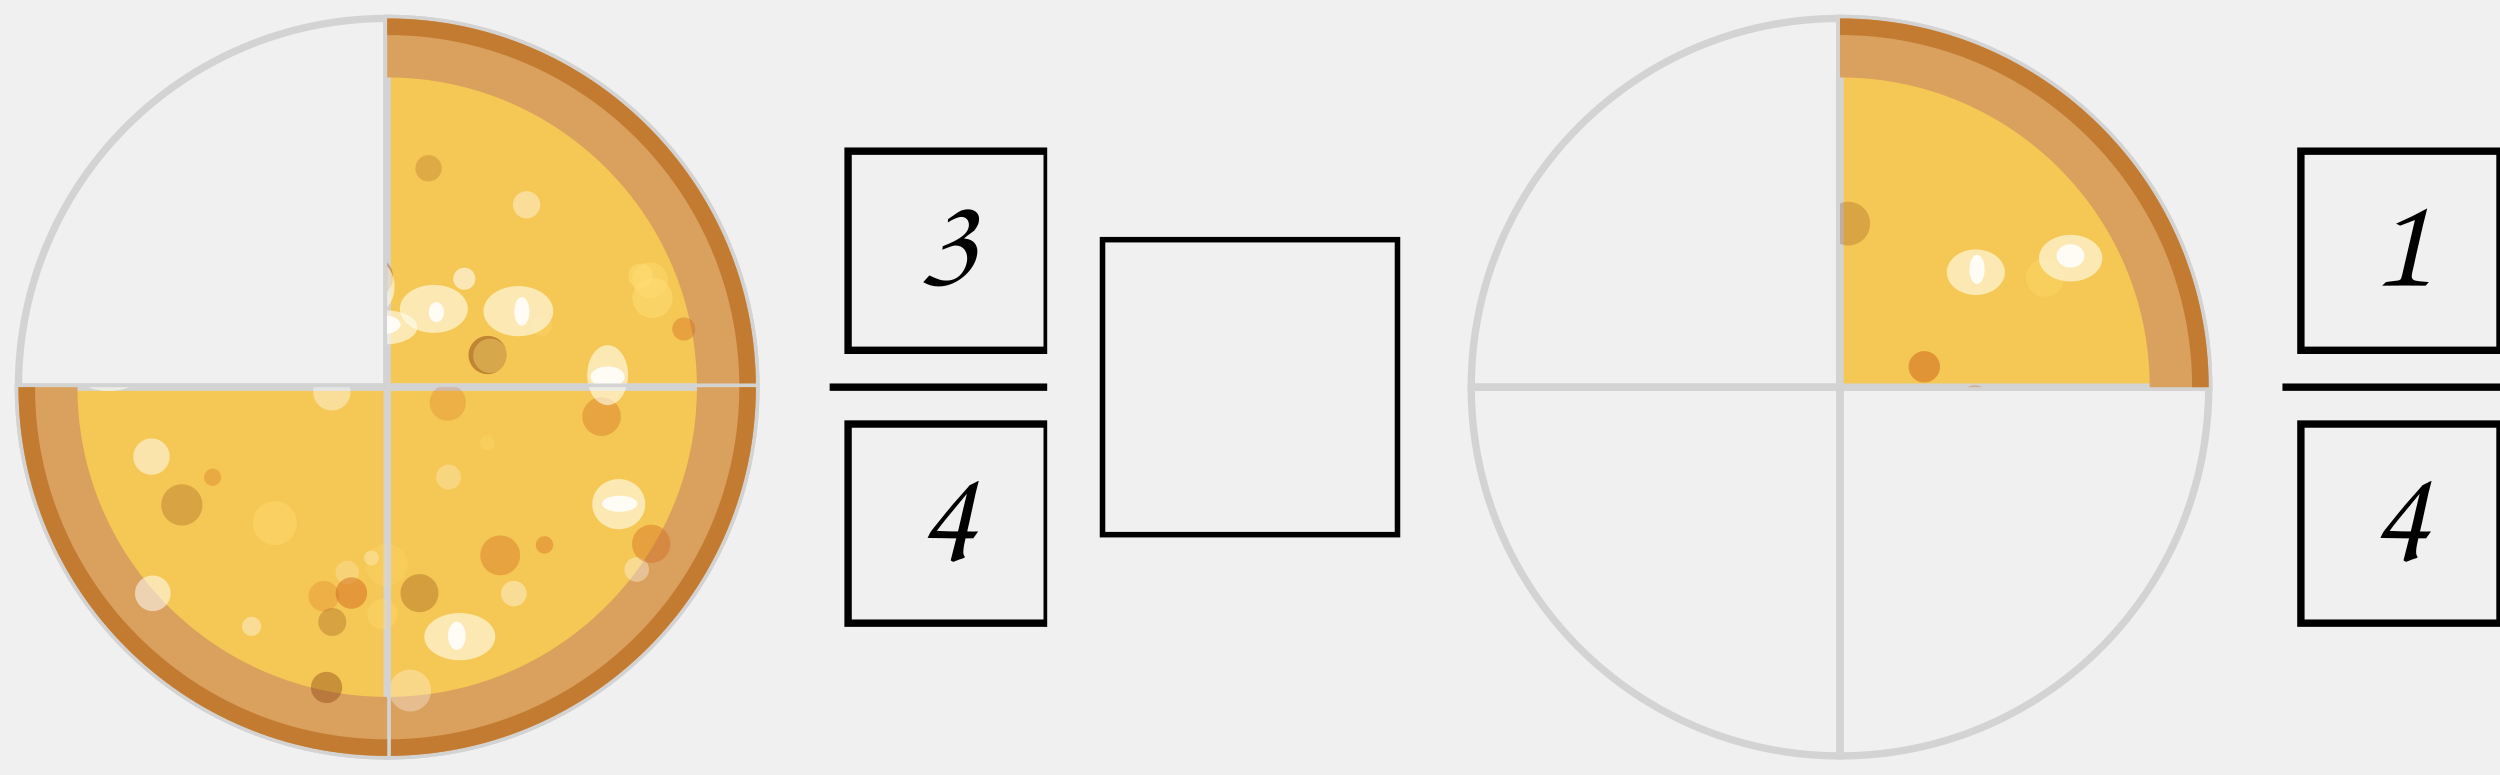
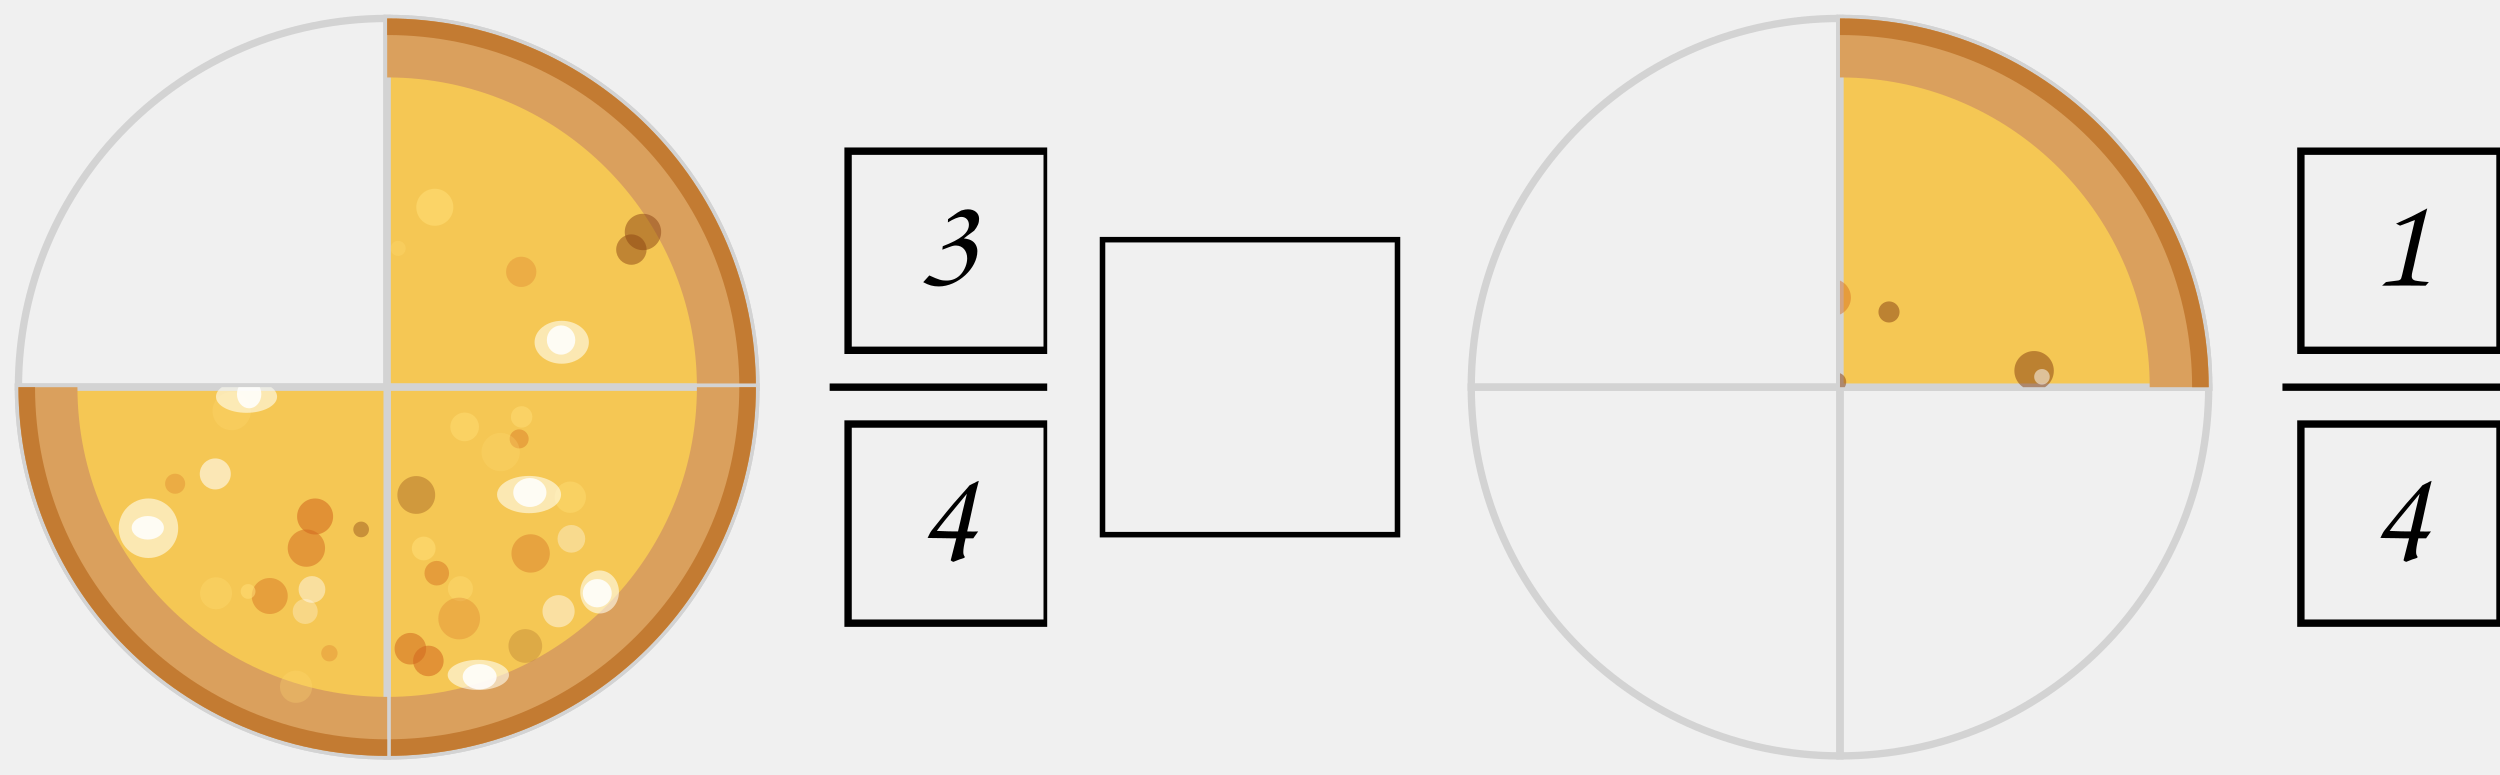
<svg xmlns="http://www.w3.org/2000/svg" xmlns:xlink="http://www.w3.org/1999/xlink" width="678.0" height="210.0">
  <svg x="0.0" y="0.0" width="284.0" height="210.0" viewBox="0 0 284.0 210">
    <defs>
-       <clipPath id="clip-4527345488-4501810512">
+       <clipPath id="clip-4530671440-4531526736">
        <path d="M105.0,105.0 L105.0,5.0 A100,100,0,0,1,205.0,105.0 Z" fill="none" />
      </clipPath>
-       <clipPath id="clip-4527345488-4526923344">
+       <clipPath id="clip-4530671440-4531527888">
        <path d="M105.0,105.0 L205.0,105.0 A100,100,0,0,1,105.0,205.0 Z" fill="none" />
      </clipPath>
-       <clipPath id="clip-4527345488-4527853008">
+       <clipPath id="clip-4530671440-4531277136">
        <path d="M105.0,105.0 L105.0,205.0 A100,100,0,0,1,5.0,105 Z" fill="none" />
      </clipPath>
    </defs>
    <g>
      <path d="M105.0,105.0 L105.0,5.0 A100,100,0,0,1,205.0,105.0 Z" fill="none" stroke="lightgray" stroke-width="2" />
      <path d="M105.0,105.0 L205.0,105.0 A100,100,0,0,1,105.0,205.0 Z" fill="none" stroke="lightgray" stroke-width="2" />
      <path d="M105.0,105.0 L105.0,205.0 A100,100,0,0,1,5.0,105 Z" fill="none" stroke="lightgray" stroke-width="2" />
      <path d="M105.0,105.0 L5.0,105 A100,100,0,0,1,105,5.0 Z" fill="none" stroke="lightgray" stroke-width="2" />
      <path d="M105.0,105.0 L105.0,5.0 A100,100,0,0,1,205.0,105.0 Z" fill="#F5C754" stroke="lightgray" stroke-width="2" />
-       <use xlink:href="#clip-4527345488-4501810512" />
-       <g clip-path="url(#clip-4527345488-4501810512)">
-         <circle cx="105.0" cy="105.0" r="92" stroke="#DAA05D" stroke-width="16" fill="none" />
-         <circle cx="105.0" cy="105.0" r="98" stroke="#C37B32" stroke-width="5" fill="none" />
-         <circle cx="103.71" cy="166.561" r="4.117" fill="#FFDE75" fill-opacity="0.297" />
-         <circle cx="135.652" cy="150.612" r="5.403" fill="#D2691E" fill-opacity="0.384" />
-         <circle cx="88.56" cy="186.441" r="4.24" fill="#8B4513" fill-opacity="0.423" />
-         <circle cx="90.102" cy="168.687" r="3.802" fill="#8B4513" fill-opacity="0.283" />
-         <circle cx="121.643" cy="129.39" r="3.392" fill="#FFFFFF" fill-opacity="0.252" />
-         <circle cx="68.227" cy="169.872" r="2.605" fill="#FFFFFF" fill-opacity="0.379" />
-         <circle cx="100.744" cy="151.326" r="2.019" fill="#FFFFFF" fill-opacity="0.309" />
-         <circle cx="125.917" cy="75.592" r="3" fill="#FFFFFF" fill-opacity="0.573" />
-         <circle cx="173.727" cy="74.831" r="3.348" fill="#FFDE75" fill-opacity="0.533" />
-         <circle cx="139.347" cy="160.982" r="3.468" fill="#FFFFFF" fill-opacity="0.393" />
-         <circle cx="76.054" cy="40.445" r="5.823" fill="#FFDE75" fill-opacity="0.225" />
-         <circle cx="147.663" cy="147.779" r="2.362" fill="#D2691E" fill-opacity="0.41" />
-         <circle cx="172.675" cy="154.459" r="3.338" fill="#FFFFFF" fill-opacity="0.351" />
-         <circle cx="142.814" cy="55.538" r="3.705" fill="#FFFFFF" fill-opacity="0.397" />
-         <circle cx="89.994" cy="106.258" r="5.073" fill="#FFFFFF" fill-opacity="0.403" />
-         <circle cx="68.921" cy="95.3" r="2.628" fill="#FFDE75" fill-opacity="0.386" />
-         <circle cx="41.08" cy="123.836" r="4.934" fill="#FFFFFF" fill-opacity="0.508" />
-         <circle cx="104.848" cy="153.245" r="5.722" fill="#FFDE75" fill-opacity="0.202" />
-         <circle cx="111.225" cy="187.276" r="5.68" fill="#FFFFFF" fill-opacity="0.303" />
-         <circle cx="163.153" cy="112.987" r="5.229" fill="#D2691E" fill-opacity="0.368" />
-         <circle cx="132.173" cy="120.102" r="2.019" fill="#FFDE75" fill-opacity="0.234" />
-         <circle cx="57.651" cy="129.433" r="2.334" fill="#D2691E" fill-opacity="0.316" />
-         <circle cx="113.767" cy="160.859" r="5.156" fill="#8B4513" fill-opacity="0.31" />
-         <circle cx="176.601" cy="147.494" r="5.184" fill="#D2691E" fill-opacity="0.407" />
-         <circle cx="94.17" cy="155.242" r="3.171" fill="#FFFFFF" fill-opacity="0.205" />
-         <circle cx="49.322" cy="136.936" r="5.591" fill="#8B4513" fill-opacity="0.28" />
-         <circle cx="100.835" cy="75.15" r="5.771" fill="#8B4513" fill-opacity="0.354" />
-         <circle cx="25.781" cy="78.42" r="4.066" fill="#D2691E" fill-opacity="0.336" />
-         <circle cx="87.815" cy="161.691" r="4.144" fill="#D2691E" fill-opacity="0.253" />
-         <circle cx="176.348" cy="76.01" r="4.8" fill="#FFDE75" fill-opacity="0.435" />
-         <circle cx="95.298" cy="160.839" r="4.267" fill="#D2691E" fill-opacity="0.49" />
-         <circle cx="82.709" cy="30.517" r="3.112" fill="#FFFFFF" fill-opacity="0.28" />
-         <circle cx="44.243" cy="65.581" r="2.533" fill="#D2691E" fill-opacity="0.252" />
-         <circle cx="132.254" cy="96.28" r="5.194" fill="#8B4513" fill-opacity="0.506" />
-         <circle cx="57.657" cy="72.693" r="2.681" fill="#FFFFFF" fill-opacity="0.541" />
-         <circle cx="74.54" cy="141.876" r="5.969" fill="#FFDE75" fill-opacity="0.403" />
-         <circle cx="41.892" cy="66.424" r="3.187" fill="#FFFFFF" fill-opacity="0.546" />
-         <circle cx="55.989" cy="95.98" r="2.77" fill="#FFDE75" fill-opacity="0.574" />
-         <circle cx="146.9" cy="88.357" r="2.822" fill="#FFDE75" fill-opacity="0.29" />
-         <circle cx="132.991" cy="96.502" r="4.649" fill="#FFDE75" fill-opacity="0.378" />
-         <circle cx="185.449" cy="89.232" r="3.147" fill="#D2691E" fill-opacity="0.399" />
-         <circle cx="121.44" cy="109.197" r="4.919" fill="#D2691E" fill-opacity="0.235" />
-         <circle cx="41.433" cy="160.903" r="4.828" fill="#FFFFFF" fill-opacity="0.533" />
-         <circle cx="116.221" cy="45.633" r="3.576" fill="#8B4513" fill-opacity="0.216" />
-         <circle cx="176.965" cy="80.793" r="5.463" fill="#FFDE75" fill-opacity="0.529" />
-         <ellipse cx="167.81" cy="136.72" rx="7.195" ry="6.809" fill="#FFFDF0" fill-opacity="0.6" />
-         <ellipse cx="168.063" cy="136.623" rx="4.804" ry="2.189" fill="#FFFFFF" fill-opacity="0.85" />
-         <ellipse cx="97.338" cy="45.245" rx="5.012" ry="6.488" fill="#FFFDF0" fill-opacity="0.6" />
-         <ellipse cx="97.485" cy="45.874" rx="4.419" ry="2.925" fill="#FFFFFF" fill-opacity="0.85" />
-         <ellipse cx="98.382" cy="77.775" rx="8.657" ry="8.696" fill="#FFFDF0" fill-opacity="0.6" />
-         <ellipse cx="98.154" cy="76.79" rx="2.875" ry="2.701" fill="#FFFFFF" fill-opacity="0.85" />
-         <ellipse cx="164.793" cy="101.734" rx="5.545" ry="8.134" fill="#FFFDF0" fill-opacity="0.6" />
-         <ellipse cx="164.793" cy="102.198" rx="4.598" ry="2.858" fill="#FFFFFF" fill-opacity="0.85" />
-         <ellipse cx="29.503" cy="101.482" rx="8.692" ry="4.56" fill="#FFFDF0" fill-opacity="0.6" />
-         <ellipse cx="28.876" cy="100.887" rx="2.786" ry="3.74" fill="#FFFFFF" fill-opacity="0.85" />
-         <ellipse cx="117.658" cy="83.774" rx="9.22" ry="6.507" fill="#FFFDF0" fill-opacity="0.6" />
-         <ellipse cx="118.355" cy="84.667" rx="2.071" ry="2.739" fill="#FFFFFF" fill-opacity="0.85" />
-         <ellipse cx="104.595" cy="88.776" rx="8.555" ry="4.605" fill="#FFFDF0" fill-opacity="0.6" />
-         <ellipse cx="103.892" cy="88.033" rx="4.741" ry="2.586" fill="#FFFFFF" fill-opacity="0.85" />
-         <ellipse cx="140.576" cy="84.384" rx="9.462" ry="6.803" fill="#FFFDF0" fill-opacity="0.6" />
-         <ellipse cx="141.526" cy="84.45" rx="2.063" ry="3.886" fill="#FFFFFF" fill-opacity="0.85" />
-         <ellipse cx="124.693" cy="172.659" rx="9.633" ry="6.396" fill="#FFFDF0" fill-opacity="0.6" />
-         <ellipse cx="123.901" cy="172.441" rx="2.394" ry="3.835" fill="#FFFFFF" fill-opacity="0.85" />
+       <use xlink:href="#clip-4530671440-4531526736" />
+       <g clip-path="url(#clip-4530671440-4531526736)">
+         <circle cx="105.0" cy="105.0" r="92" stroke="#DAA05D" stroke-width="16" fill="none" />
+         <circle cx="105.0" cy="105.0" r="98" stroke="#C37B32" stroke-width="5" fill="none" />
+         <circle cx="97.941" cy="143.583" r="2.132" fill="#8B4513" fill-opacity="0.42" />
+         <circle cx="174.37" cy="62.915" r="4.939" fill="#8B4513" fill-opacity="0.505" />
+         <circle cx="84.605" cy="159.863" r="3.629" fill="#FFFFFF" fill-opacity="0.433" />
+         <circle cx="151.484" cy="165.761" r="4.36" fill="#FFFFFF" fill-opacity="0.454" />
+         <circle cx="116.17" cy="179.244" r="4.138" fill="#D2691E" fill-opacity="0.565" />
+         <circle cx="142.464" cy="175.192" r="4.572" fill="#8B4513" fill-opacity="0.22" />
+         <circle cx="124.864" cy="159.65" r="3.397" fill="#FFDE75" fill-opacity="0.394" />
+         <circle cx="141.463" cy="113.066" r="2.909" fill="#FFDE75" fill-opacity="0.505" />
+         <circle cx="154.659" cy="134.841" r="4.248" fill="#FFDE75" fill-opacity="0.41" />
+         <circle cx="92.046" cy="27.188" r="3.59" fill="#8B4513" fill-opacity="0.397" />
+         <circle cx="77.192" cy="102.111" r="2.3" fill="#FFFFFF" fill-opacity="0.492" />
+         <circle cx="118.453" cy="155.449" r="3.337" fill="#D2691E" fill-opacity="0.447" />
+         <circle cx="114.907" cy="148.749" r="3.222" fill="#FFDE75" fill-opacity="0.577" />
+         <circle cx="62.836" cy="111.464" r="5.194" fill="#FFDE75" fill-opacity="0.26" />
+         <circle cx="143.908" cy="150.092" r="5.202" fill="#D2691E" fill-opacity="0.384" />
+         <circle cx="47.496" cy="131.189" r="2.727" fill="#D2691E" fill-opacity="0.288" />
+         <circle cx="80.293" cy="186.255" r="4.367" fill="#FFDE75" fill-opacity="0.259" />
+         <circle cx="140.791" cy="119.032" r="2.589" fill="#D2691E" fill-opacity="0.389" />
+         <circle cx="83.092" cy="148.647" r="5.065" fill="#D2691E" fill-opacity="0.502" />
+         <circle cx="124.531" cy="167.741" r="5.662" fill="#D2691E" fill-opacity="0.272" />
+         <circle cx="73.155" cy="161.636" r="4.886" fill="#D2691E" fill-opacity="0.428" />
+         <circle cx="82.773" cy="165.83" r="3.393" fill="#FFFFFF" fill-opacity="0.291" />
+         <circle cx="67.283" cy="160.4" r="2.006" fill="#FFDE75" fill-opacity="0.556" />
+         <circle cx="58.383" cy="128.532" r="4.207" fill="#FFFFFF" fill-opacity="0.566" />
+         <circle cx="89.333" cy="177.159" r="2.223" fill="#D2691E" fill-opacity="0.277" />
+         <circle cx="38.218" cy="69.696" r="4.485" fill="#FFDE75" fill-opacity="0.381" />
+         <circle cx="86.443" cy="92.088" r="4.456" fill="#D2691E" fill-opacity="0.297" />
+         <circle cx="85.454" cy="140.072" r="4.888" fill="#D2691E" fill-opacity="0.567" />
+         <circle cx="49.583" cy="61.517" r="2.598" fill="#FFFFFF" fill-opacity="0.576" />
+         <circle cx="64.162" cy="57.109" r="2.792" fill="#FFDE75" fill-opacity="0.482" />
+         <circle cx="171.228" cy="67.688" r="4.122" fill="#8B4513" fill-opacity="0.503" />
+         <circle cx="26.958" cy="97.833" r="3.578" fill="#8B4513" fill-opacity="0.266" />
+         <circle cx="117.922" cy="56.212" r="5.022" fill="#FFDE75" fill-opacity="0.575" />
+         <circle cx="86.943" cy="57.393" r="2.499" fill="#FFDE75" fill-opacity="0.446" />
+         <circle cx="68.044" cy="46.306" r="4.056" fill="#FFFFFF" fill-opacity="0.424" />
+         <circle cx="43.262" cy="78.824" r="2.063" fill="#D2691E" fill-opacity="0.223" />
+         <circle cx="126.009" cy="115.771" r="3.892" fill="#FFDE75" fill-opacity="0.493" />
+         <circle cx="111.291" cy="175.93" r="4.284" fill="#D2691E" fill-opacity="0.545" />
+         <circle cx="58.595" cy="160.896" r="4.326" fill="#FFDE75" fill-opacity="0.332" />
+         <circle cx="141.356" cy="73.725" r="4.105" fill="#D2691E" fill-opacity="0.271" />
+         <circle cx="135.781" cy="122.598" r="5.185" fill="#FFDE75" fill-opacity="0.239" />
+         <circle cx="112.894" cy="134.238" r="5.13" fill="#8B4513" fill-opacity="0.345" />
+         <circle cx="69.779" cy="33.996" r="2.264" fill="#FFDE75" fill-opacity="0.43" />
+         <circle cx="154.96" cy="146.127" r="3.753" fill="#FFFFFF" fill-opacity="0.341" />
+         <circle cx="107.974" cy="67.359" r="2.042" fill="#FFDE75" fill-opacity="0.293" />
+         <ellipse cx="87.507" cy="33.19" rx="6.398" ry="8.004" fill="#FFFDF0" fill-opacity="0.6" />
+         <ellipse cx="88.254" cy="32.779" rx="4.949" ry="2.629" fill="#FFFFFF" fill-opacity="0.85" />
+         <ellipse cx="90.944" cy="86.016" rx="9.862" ry="4.545" fill="#FFFDF0" fill-opacity="0.6" />
+         <ellipse cx="89.997" cy="85.159" rx="3.198" ry="3.735" fill="#FFFFFF" fill-opacity="0.85" />
+         <ellipse cx="129.725" cy="183.04" rx="8.314" ry="4.098" fill="#FFFDF0" fill-opacity="0.6" />
+         <ellipse cx="130.086" cy="183.524" rx="4.595" ry="3.432" fill="#FFFFFF" fill-opacity="0.85" />
+         <ellipse cx="162.607" cy="160.547" rx="5.255" ry="5.839" fill="#FFFDF0" fill-opacity="0.6" />
+         <ellipse cx="161.973" cy="160.873" rx="3.924" ry="3.842" fill="#FFFFFF" fill-opacity="0.85" />
+         <ellipse cx="61.314" cy="72.041" rx="8.452" ry="4.765" fill="#FFFDF0" fill-opacity="0.6" />
+         <ellipse cx="61.616" cy="73" rx="3.594" ry="3.933" fill="#FFFFFF" fill-opacity="0.85" />
+         <ellipse cx="152.341" cy="92.821" rx="7.366" ry="5.82" fill="#FFFDF0" fill-opacity="0.6" />
+         <ellipse cx="152.16" cy="92.214" rx="3.859" ry="3.964" fill="#FFFFFF" fill-opacity="0.85" />
+         <ellipse cx="66.859" cy="107.585" rx="8.289" ry="4.37" fill="#FFFDF0" fill-opacity="0.6" />
+         <ellipse cx="67.566" cy="106.881" rx="3.306" ry="3.85" fill="#FFFFFF" fill-opacity="0.85" />
+         <ellipse cx="143.48" cy="134.123" rx="8.68" ry="5.055" fill="#FFFDF0" fill-opacity="0.6" />
+         <ellipse cx="143.695" cy="133.567" rx="4.499" ry="3.927" fill="#FFFFFF" fill-opacity="0.85" />
+         <ellipse cx="40.262" cy="143.256" rx="8.066" ry="8.073" fill="#FFFDF0" fill-opacity="0.6" />
+         <ellipse cx="40.081" cy="143.138" rx="4.366" ry="3.194" fill="#FFFFFF" fill-opacity="0.85" />
      </g>
      <path d="M105.0,105.0 L205.0,105.0 A100,100,0,0,1,105.0,205.0 Z" fill="#F5C754" stroke="lightgray" stroke-width="2" />
-       <use xlink:href="#clip-4527345488-4526923344" />
-       <g clip-path="url(#clip-4527345488-4526923344)">
-         <circle cx="105.0" cy="105.0" r="92" stroke="#DAA05D" stroke-width="16" fill="none" />
-         <circle cx="105.0" cy="105.0" r="98" stroke="#C37B32" stroke-width="5" fill="none" />
-         <circle cx="103.71" cy="166.561" r="4.117" fill="#FFDE75" fill-opacity="0.297" />
-         <circle cx="135.652" cy="150.612" r="5.403" fill="#D2691E" fill-opacity="0.384" />
-         <circle cx="88.56" cy="186.441" r="4.24" fill="#8B4513" fill-opacity="0.423" />
-         <circle cx="90.102" cy="168.687" r="3.802" fill="#8B4513" fill-opacity="0.283" />
-         <circle cx="121.643" cy="129.39" r="3.392" fill="#FFFFFF" fill-opacity="0.252" />
-         <circle cx="68.227" cy="169.872" r="2.605" fill="#FFFFFF" fill-opacity="0.379" />
-         <circle cx="100.744" cy="151.326" r="2.019" fill="#FFFFFF" fill-opacity="0.309" />
-         <circle cx="125.917" cy="75.592" r="3" fill="#FFFFFF" fill-opacity="0.573" />
-         <circle cx="173.727" cy="74.831" r="3.348" fill="#FFDE75" fill-opacity="0.533" />
-         <circle cx="139.347" cy="160.982" r="3.468" fill="#FFFFFF" fill-opacity="0.393" />
-         <circle cx="76.054" cy="40.445" r="5.823" fill="#FFDE75" fill-opacity="0.225" />
-         <circle cx="147.663" cy="147.779" r="2.362" fill="#D2691E" fill-opacity="0.41" />
-         <circle cx="172.675" cy="154.459" r="3.338" fill="#FFFFFF" fill-opacity="0.351" />
-         <circle cx="142.814" cy="55.538" r="3.705" fill="#FFFFFF" fill-opacity="0.397" />
-         <circle cx="89.994" cy="106.258" r="5.073" fill="#FFFFFF" fill-opacity="0.403" />
-         <circle cx="68.921" cy="95.3" r="2.628" fill="#FFDE75" fill-opacity="0.386" />
-         <circle cx="41.08" cy="123.836" r="4.934" fill="#FFFFFF" fill-opacity="0.508" />
-         <circle cx="104.848" cy="153.245" r="5.722" fill="#FFDE75" fill-opacity="0.202" />
-         <circle cx="111.225" cy="187.276" r="5.68" fill="#FFFFFF" fill-opacity="0.303" />
-         <circle cx="163.153" cy="112.987" r="5.229" fill="#D2691E" fill-opacity="0.368" />
-         <circle cx="132.173" cy="120.102" r="2.019" fill="#FFDE75" fill-opacity="0.234" />
-         <circle cx="57.651" cy="129.433" r="2.334" fill="#D2691E" fill-opacity="0.316" />
-         <circle cx="113.767" cy="160.859" r="5.156" fill="#8B4513" fill-opacity="0.31" />
-         <circle cx="176.601" cy="147.494" r="5.184" fill="#D2691E" fill-opacity="0.407" />
-         <circle cx="94.17" cy="155.242" r="3.171" fill="#FFFFFF" fill-opacity="0.205" />
-         <circle cx="49.322" cy="136.936" r="5.591" fill="#8B4513" fill-opacity="0.28" />
-         <circle cx="100.835" cy="75.15" r="5.771" fill="#8B4513" fill-opacity="0.354" />
-         <circle cx="25.781" cy="78.42" r="4.066" fill="#D2691E" fill-opacity="0.336" />
-         <circle cx="87.815" cy="161.691" r="4.144" fill="#D2691E" fill-opacity="0.253" />
-         <circle cx="176.348" cy="76.01" r="4.8" fill="#FFDE75" fill-opacity="0.435" />
-         <circle cx="95.298" cy="160.839" r="4.267" fill="#D2691E" fill-opacity="0.49" />
-         <circle cx="82.709" cy="30.517" r="3.112" fill="#FFFFFF" fill-opacity="0.28" />
-         <circle cx="44.243" cy="65.581" r="2.533" fill="#D2691E" fill-opacity="0.252" />
-         <circle cx="132.254" cy="96.28" r="5.194" fill="#8B4513" fill-opacity="0.506" />
-         <circle cx="57.657" cy="72.693" r="2.681" fill="#FFFFFF" fill-opacity="0.541" />
-         <circle cx="74.54" cy="141.876" r="5.969" fill="#FFDE75" fill-opacity="0.403" />
-         <circle cx="41.892" cy="66.424" r="3.187" fill="#FFFFFF" fill-opacity="0.546" />
-         <circle cx="55.989" cy="95.98" r="2.77" fill="#FFDE75" fill-opacity="0.574" />
-         <circle cx="146.9" cy="88.357" r="2.822" fill="#FFDE75" fill-opacity="0.29" />
-         <circle cx="132.991" cy="96.502" r="4.649" fill="#FFDE75" fill-opacity="0.378" />
-         <circle cx="185.449" cy="89.232" r="3.147" fill="#D2691E" fill-opacity="0.399" />
-         <circle cx="121.44" cy="109.197" r="4.919" fill="#D2691E" fill-opacity="0.235" />
-         <circle cx="41.433" cy="160.903" r="4.828" fill="#FFFFFF" fill-opacity="0.533" />
-         <circle cx="116.221" cy="45.633" r="3.576" fill="#8B4513" fill-opacity="0.216" />
-         <circle cx="176.965" cy="80.793" r="5.463" fill="#FFDE75" fill-opacity="0.529" />
-         <ellipse cx="167.81" cy="136.72" rx="7.195" ry="6.809" fill="#FFFDF0" fill-opacity="0.6" />
-         <ellipse cx="168.063" cy="136.623" rx="4.804" ry="2.189" fill="#FFFFFF" fill-opacity="0.85" />
-         <ellipse cx="97.338" cy="45.245" rx="5.012" ry="6.488" fill="#FFFDF0" fill-opacity="0.6" />
-         <ellipse cx="97.485" cy="45.874" rx="4.419" ry="2.925" fill="#FFFFFF" fill-opacity="0.85" />
-         <ellipse cx="98.382" cy="77.775" rx="8.657" ry="8.696" fill="#FFFDF0" fill-opacity="0.6" />
-         <ellipse cx="98.154" cy="76.79" rx="2.875" ry="2.701" fill="#FFFFFF" fill-opacity="0.85" />
-         <ellipse cx="164.793" cy="101.734" rx="5.545" ry="8.134" fill="#FFFDF0" fill-opacity="0.6" />
-         <ellipse cx="164.793" cy="102.198" rx="4.598" ry="2.858" fill="#FFFFFF" fill-opacity="0.85" />
-         <ellipse cx="29.503" cy="101.482" rx="8.692" ry="4.56" fill="#FFFDF0" fill-opacity="0.6" />
-         <ellipse cx="28.876" cy="100.887" rx="2.786" ry="3.74" fill="#FFFFFF" fill-opacity="0.85" />
-         <ellipse cx="117.658" cy="83.774" rx="9.22" ry="6.507" fill="#FFFDF0" fill-opacity="0.6" />
-         <ellipse cx="118.355" cy="84.667" rx="2.071" ry="2.739" fill="#FFFFFF" fill-opacity="0.85" />
-         <ellipse cx="104.595" cy="88.776" rx="8.555" ry="4.605" fill="#FFFDF0" fill-opacity="0.6" />
-         <ellipse cx="103.892" cy="88.033" rx="4.741" ry="2.586" fill="#FFFFFF" fill-opacity="0.85" />
-         <ellipse cx="140.576" cy="84.384" rx="9.462" ry="6.803" fill="#FFFDF0" fill-opacity="0.6" />
-         <ellipse cx="141.526" cy="84.45" rx="2.063" ry="3.886" fill="#FFFFFF" fill-opacity="0.85" />
-         <ellipse cx="124.693" cy="172.659" rx="9.633" ry="6.396" fill="#FFFDF0" fill-opacity="0.6" />
-         <ellipse cx="123.901" cy="172.441" rx="2.394" ry="3.835" fill="#FFFFFF" fill-opacity="0.85" />
+       <use xlink:href="#clip-4530671440-4531527888" />
+       <g clip-path="url(#clip-4530671440-4531527888)">
+         <circle cx="105.0" cy="105.0" r="92" stroke="#DAA05D" stroke-width="16" fill="none" />
+         <circle cx="105.0" cy="105.0" r="98" stroke="#C37B32" stroke-width="5" fill="none" />
+         <circle cx="97.941" cy="143.583" r="2.132" fill="#8B4513" fill-opacity="0.42" />
+         <circle cx="174.37" cy="62.915" r="4.939" fill="#8B4513" fill-opacity="0.505" />
+         <circle cx="84.605" cy="159.863" r="3.629" fill="#FFFFFF" fill-opacity="0.433" />
+         <circle cx="151.484" cy="165.761" r="4.36" fill="#FFFFFF" fill-opacity="0.454" />
+         <circle cx="116.17" cy="179.244" r="4.138" fill="#D2691E" fill-opacity="0.565" />
+         <circle cx="142.464" cy="175.192" r="4.572" fill="#8B4513" fill-opacity="0.22" />
+         <circle cx="124.864" cy="159.65" r="3.397" fill="#FFDE75" fill-opacity="0.394" />
+         <circle cx="141.463" cy="113.066" r="2.909" fill="#FFDE75" fill-opacity="0.505" />
+         <circle cx="154.659" cy="134.841" r="4.248" fill="#FFDE75" fill-opacity="0.41" />
+         <circle cx="92.046" cy="27.188" r="3.59" fill="#8B4513" fill-opacity="0.397" />
+         <circle cx="77.192" cy="102.111" r="2.3" fill="#FFFFFF" fill-opacity="0.492" />
+         <circle cx="118.453" cy="155.449" r="3.337" fill="#D2691E" fill-opacity="0.447" />
+         <circle cx="114.907" cy="148.749" r="3.222" fill="#FFDE75" fill-opacity="0.577" />
+         <circle cx="62.836" cy="111.464" r="5.194" fill="#FFDE75" fill-opacity="0.26" />
+         <circle cx="143.908" cy="150.092" r="5.202" fill="#D2691E" fill-opacity="0.384" />
+         <circle cx="47.496" cy="131.189" r="2.727" fill="#D2691E" fill-opacity="0.288" />
+         <circle cx="80.293" cy="186.255" r="4.367" fill="#FFDE75" fill-opacity="0.259" />
+         <circle cx="140.791" cy="119.032" r="2.589" fill="#D2691E" fill-opacity="0.389" />
+         <circle cx="83.092" cy="148.647" r="5.065" fill="#D2691E" fill-opacity="0.502" />
+         <circle cx="124.531" cy="167.741" r="5.662" fill="#D2691E" fill-opacity="0.272" />
+         <circle cx="73.155" cy="161.636" r="4.886" fill="#D2691E" fill-opacity="0.428" />
+         <circle cx="82.773" cy="165.83" r="3.393" fill="#FFFFFF" fill-opacity="0.291" />
+         <circle cx="67.283" cy="160.4" r="2.006" fill="#FFDE75" fill-opacity="0.556" />
+         <circle cx="58.383" cy="128.532" r="4.207" fill="#FFFFFF" fill-opacity="0.566" />
+         <circle cx="89.333" cy="177.159" r="2.223" fill="#D2691E" fill-opacity="0.277" />
+         <circle cx="38.218" cy="69.696" r="4.485" fill="#FFDE75" fill-opacity="0.381" />
+         <circle cx="86.443" cy="92.088" r="4.456" fill="#D2691E" fill-opacity="0.297" />
+         <circle cx="85.454" cy="140.072" r="4.888" fill="#D2691E" fill-opacity="0.567" />
+         <circle cx="49.583" cy="61.517" r="2.598" fill="#FFFFFF" fill-opacity="0.576" />
+         <circle cx="64.162" cy="57.109" r="2.792" fill="#FFDE75" fill-opacity="0.482" />
+         <circle cx="171.228" cy="67.688" r="4.122" fill="#8B4513" fill-opacity="0.503" />
+         <circle cx="26.958" cy="97.833" r="3.578" fill="#8B4513" fill-opacity="0.266" />
+         <circle cx="117.922" cy="56.212" r="5.022" fill="#FFDE75" fill-opacity="0.575" />
+         <circle cx="86.943" cy="57.393" r="2.499" fill="#FFDE75" fill-opacity="0.446" />
+         <circle cx="68.044" cy="46.306" r="4.056" fill="#FFFFFF" fill-opacity="0.424" />
+         <circle cx="43.262" cy="78.824" r="2.063" fill="#D2691E" fill-opacity="0.223" />
+         <circle cx="126.009" cy="115.771" r="3.892" fill="#FFDE75" fill-opacity="0.493" />
+         <circle cx="111.291" cy="175.93" r="4.284" fill="#D2691E" fill-opacity="0.545" />
+         <circle cx="58.595" cy="160.896" r="4.326" fill="#FFDE75" fill-opacity="0.332" />
+         <circle cx="141.356" cy="73.725" r="4.105" fill="#D2691E" fill-opacity="0.271" />
+         <circle cx="135.781" cy="122.598" r="5.185" fill="#FFDE75" fill-opacity="0.239" />
+         <circle cx="112.894" cy="134.238" r="5.13" fill="#8B4513" fill-opacity="0.345" />
+         <circle cx="69.779" cy="33.996" r="2.264" fill="#FFDE75" fill-opacity="0.43" />
+         <circle cx="154.96" cy="146.127" r="3.753" fill="#FFFFFF" fill-opacity="0.341" />
+         <circle cx="107.974" cy="67.359" r="2.042" fill="#FFDE75" fill-opacity="0.293" />
+         <ellipse cx="87.507" cy="33.19" rx="6.398" ry="8.004" fill="#FFFDF0" fill-opacity="0.6" />
+         <ellipse cx="88.254" cy="32.779" rx="4.949" ry="2.629" fill="#FFFFFF" fill-opacity="0.85" />
+         <ellipse cx="90.944" cy="86.016" rx="9.862" ry="4.545" fill="#FFFDF0" fill-opacity="0.6" />
+         <ellipse cx="89.997" cy="85.159" rx="3.198" ry="3.735" fill="#FFFFFF" fill-opacity="0.85" />
+         <ellipse cx="129.725" cy="183.04" rx="8.314" ry="4.098" fill="#FFFDF0" fill-opacity="0.6" />
+         <ellipse cx="130.086" cy="183.524" rx="4.595" ry="3.432" fill="#FFFFFF" fill-opacity="0.85" />
+         <ellipse cx="162.607" cy="160.547" rx="5.255" ry="5.839" fill="#FFFDF0" fill-opacity="0.6" />
+         <ellipse cx="161.973" cy="160.873" rx="3.924" ry="3.842" fill="#FFFFFF" fill-opacity="0.85" />
+         <ellipse cx="61.314" cy="72.041" rx="8.452" ry="4.765" fill="#FFFDF0" fill-opacity="0.6" />
+         <ellipse cx="61.616" cy="73" rx="3.594" ry="3.933" fill="#FFFFFF" fill-opacity="0.85" />
+         <ellipse cx="152.341" cy="92.821" rx="7.366" ry="5.82" fill="#FFFDF0" fill-opacity="0.6" />
+         <ellipse cx="152.16" cy="92.214" rx="3.859" ry="3.964" fill="#FFFFFF" fill-opacity="0.85" />
+         <ellipse cx="66.859" cy="107.585" rx="8.289" ry="4.37" fill="#FFFDF0" fill-opacity="0.6" />
+         <ellipse cx="67.566" cy="106.881" rx="3.306" ry="3.85" fill="#FFFFFF" fill-opacity="0.85" />
+         <ellipse cx="143.48" cy="134.123" rx="8.68" ry="5.055" fill="#FFFDF0" fill-opacity="0.6" />
+         <ellipse cx="143.695" cy="133.567" rx="4.499" ry="3.927" fill="#FFFFFF" fill-opacity="0.85" />
+         <ellipse cx="40.262" cy="143.256" rx="8.066" ry="8.073" fill="#FFFDF0" fill-opacity="0.6" />
+         <ellipse cx="40.081" cy="143.138" rx="4.366" ry="3.194" fill="#FFFFFF" fill-opacity="0.85" />
      </g>
      <path d="M105.0,105.0 L105.0,205.0 A100,100,0,0,1,5.0,105 Z" fill="#F5C754" stroke="lightgray" stroke-width="2" />
-       <use xlink:href="#clip-4527345488-4527853008" />
-       <g clip-path="url(#clip-4527345488-4527853008)">
-         <circle cx="105.0" cy="105.0" r="92" stroke="#DAA05D" stroke-width="16" fill="none" />
-         <circle cx="105.0" cy="105.0" r="98" stroke="#C37B32" stroke-width="5" fill="none" />
-         <circle cx="103.71" cy="166.561" r="4.117" fill="#FFDE75" fill-opacity="0.297" />
-         <circle cx="135.652" cy="150.612" r="5.403" fill="#D2691E" fill-opacity="0.384" />
-         <circle cx="88.56" cy="186.441" r="4.24" fill="#8B4513" fill-opacity="0.423" />
-         <circle cx="90.102" cy="168.687" r="3.802" fill="#8B4513" fill-opacity="0.283" />
-         <circle cx="121.643" cy="129.39" r="3.392" fill="#FFFFFF" fill-opacity="0.252" />
-         <circle cx="68.227" cy="169.872" r="2.605" fill="#FFFFFF" fill-opacity="0.379" />
-         <circle cx="100.744" cy="151.326" r="2.019" fill="#FFFFFF" fill-opacity="0.309" />
-         <circle cx="125.917" cy="75.592" r="3" fill="#FFFFFF" fill-opacity="0.573" />
-         <circle cx="173.727" cy="74.831" r="3.348" fill="#FFDE75" fill-opacity="0.533" />
-         <circle cx="139.347" cy="160.982" r="3.468" fill="#FFFFFF" fill-opacity="0.393" />
-         <circle cx="76.054" cy="40.445" r="5.823" fill="#FFDE75" fill-opacity="0.225" />
-         <circle cx="147.663" cy="147.779" r="2.362" fill="#D2691E" fill-opacity="0.41" />
-         <circle cx="172.675" cy="154.459" r="3.338" fill="#FFFFFF" fill-opacity="0.351" />
-         <circle cx="142.814" cy="55.538" r="3.705" fill="#FFFFFF" fill-opacity="0.397" />
-         <circle cx="89.994" cy="106.258" r="5.073" fill="#FFFFFF" fill-opacity="0.403" />
-         <circle cx="68.921" cy="95.3" r="2.628" fill="#FFDE75" fill-opacity="0.386" />
-         <circle cx="41.08" cy="123.836" r="4.934" fill="#FFFFFF" fill-opacity="0.508" />
-         <circle cx="104.848" cy="153.245" r="5.722" fill="#FFDE75" fill-opacity="0.202" />
-         <circle cx="111.225" cy="187.276" r="5.68" fill="#FFFFFF" fill-opacity="0.303" />
-         <circle cx="163.153" cy="112.987" r="5.229" fill="#D2691E" fill-opacity="0.368" />
-         <circle cx="132.173" cy="120.102" r="2.019" fill="#FFDE75" fill-opacity="0.234" />
-         <circle cx="57.651" cy="129.433" r="2.334" fill="#D2691E" fill-opacity="0.316" />
-         <circle cx="113.767" cy="160.859" r="5.156" fill="#8B4513" fill-opacity="0.31" />
-         <circle cx="176.601" cy="147.494" r="5.184" fill="#D2691E" fill-opacity="0.407" />
-         <circle cx="94.17" cy="155.242" r="3.171" fill="#FFFFFF" fill-opacity="0.205" />
-         <circle cx="49.322" cy="136.936" r="5.591" fill="#8B4513" fill-opacity="0.28" />
-         <circle cx="100.835" cy="75.15" r="5.771" fill="#8B4513" fill-opacity="0.354" />
-         <circle cx="25.781" cy="78.42" r="4.066" fill="#D2691E" fill-opacity="0.336" />
-         <circle cx="87.815" cy="161.691" r="4.144" fill="#D2691E" fill-opacity="0.253" />
-         <circle cx="176.348" cy="76.01" r="4.8" fill="#FFDE75" fill-opacity="0.435" />
-         <circle cx="95.298" cy="160.839" r="4.267" fill="#D2691E" fill-opacity="0.49" />
-         <circle cx="82.709" cy="30.517" r="3.112" fill="#FFFFFF" fill-opacity="0.28" />
-         <circle cx="44.243" cy="65.581" r="2.533" fill="#D2691E" fill-opacity="0.252" />
-         <circle cx="132.254" cy="96.28" r="5.194" fill="#8B4513" fill-opacity="0.506" />
-         <circle cx="57.657" cy="72.693" r="2.681" fill="#FFFFFF" fill-opacity="0.541" />
-         <circle cx="74.54" cy="141.876" r="5.969" fill="#FFDE75" fill-opacity="0.403" />
-         <circle cx="41.892" cy="66.424" r="3.187" fill="#FFFFFF" fill-opacity="0.546" />
-         <circle cx="55.989" cy="95.98" r="2.77" fill="#FFDE75" fill-opacity="0.574" />
-         <circle cx="146.9" cy="88.357" r="2.822" fill="#FFDE75" fill-opacity="0.29" />
-         <circle cx="132.991" cy="96.502" r="4.649" fill="#FFDE75" fill-opacity="0.378" />
-         <circle cx="185.449" cy="89.232" r="3.147" fill="#D2691E" fill-opacity="0.399" />
-         <circle cx="121.44" cy="109.197" r="4.919" fill="#D2691E" fill-opacity="0.235" />
-         <circle cx="41.433" cy="160.903" r="4.828" fill="#FFFFFF" fill-opacity="0.533" />
-         <circle cx="116.221" cy="45.633" r="3.576" fill="#8B4513" fill-opacity="0.216" />
-         <circle cx="176.965" cy="80.793" r="5.463" fill="#FFDE75" fill-opacity="0.529" />
-         <ellipse cx="167.81" cy="136.72" rx="7.195" ry="6.809" fill="#FFFDF0" fill-opacity="0.6" />
-         <ellipse cx="168.063" cy="136.623" rx="4.804" ry="2.189" fill="#FFFFFF" fill-opacity="0.85" />
-         <ellipse cx="97.338" cy="45.245" rx="5.012" ry="6.488" fill="#FFFDF0" fill-opacity="0.6" />
-         <ellipse cx="97.485" cy="45.874" rx="4.419" ry="2.925" fill="#FFFFFF" fill-opacity="0.85" />
-         <ellipse cx="98.382" cy="77.775" rx="8.657" ry="8.696" fill="#FFFDF0" fill-opacity="0.6" />
-         <ellipse cx="98.154" cy="76.79" rx="2.875" ry="2.701" fill="#FFFFFF" fill-opacity="0.85" />
-         <ellipse cx="164.793" cy="101.734" rx="5.545" ry="8.134" fill="#FFFDF0" fill-opacity="0.6" />
-         <ellipse cx="164.793" cy="102.198" rx="4.598" ry="2.858" fill="#FFFFFF" fill-opacity="0.85" />
-         <ellipse cx="29.503" cy="101.482" rx="8.692" ry="4.56" fill="#FFFDF0" fill-opacity="0.6" />
-         <ellipse cx="28.876" cy="100.887" rx="2.786" ry="3.74" fill="#FFFFFF" fill-opacity="0.85" />
-         <ellipse cx="117.658" cy="83.774" rx="9.22" ry="6.507" fill="#FFFDF0" fill-opacity="0.6" />
-         <ellipse cx="118.355" cy="84.667" rx="2.071" ry="2.739" fill="#FFFFFF" fill-opacity="0.85" />
-         <ellipse cx="104.595" cy="88.776" rx="8.555" ry="4.605" fill="#FFFDF0" fill-opacity="0.6" />
-         <ellipse cx="103.892" cy="88.033" rx="4.741" ry="2.586" fill="#FFFFFF" fill-opacity="0.85" />
-         <ellipse cx="140.576" cy="84.384" rx="9.462" ry="6.803" fill="#FFFDF0" fill-opacity="0.6" />
-         <ellipse cx="141.526" cy="84.45" rx="2.063" ry="3.886" fill="#FFFFFF" fill-opacity="0.85" />
-         <ellipse cx="124.693" cy="172.659" rx="9.633" ry="6.396" fill="#FFFDF0" fill-opacity="0.6" />
-         <ellipse cx="123.901" cy="172.441" rx="2.394" ry="3.835" fill="#FFFFFF" fill-opacity="0.85" />
+       <use xlink:href="#clip-4530671440-4531277136" />
+       <g clip-path="url(#clip-4530671440-4531277136)">
+         <circle cx="105.0" cy="105.0" r="92" stroke="#DAA05D" stroke-width="16" fill="none" />
+         <circle cx="105.0" cy="105.0" r="98" stroke="#C37B32" stroke-width="5" fill="none" />
+         <circle cx="97.941" cy="143.583" r="2.132" fill="#8B4513" fill-opacity="0.42" />
+         <circle cx="174.37" cy="62.915" r="4.939" fill="#8B4513" fill-opacity="0.505" />
+         <circle cx="84.605" cy="159.863" r="3.629" fill="#FFFFFF" fill-opacity="0.433" />
+         <circle cx="151.484" cy="165.761" r="4.36" fill="#FFFFFF" fill-opacity="0.454" />
+         <circle cx="116.17" cy="179.244" r="4.138" fill="#D2691E" fill-opacity="0.565" />
+         <circle cx="142.464" cy="175.192" r="4.572" fill="#8B4513" fill-opacity="0.22" />
+         <circle cx="124.864" cy="159.65" r="3.397" fill="#FFDE75" fill-opacity="0.394" />
+         <circle cx="141.463" cy="113.066" r="2.909" fill="#FFDE75" fill-opacity="0.505" />
+         <circle cx="154.659" cy="134.841" r="4.248" fill="#FFDE75" fill-opacity="0.41" />
+         <circle cx="92.046" cy="27.188" r="3.59" fill="#8B4513" fill-opacity="0.397" />
+         <circle cx="77.192" cy="102.111" r="2.3" fill="#FFFFFF" fill-opacity="0.492" />
+         <circle cx="118.453" cy="155.449" r="3.337" fill="#D2691E" fill-opacity="0.447" />
+         <circle cx="114.907" cy="148.749" r="3.222" fill="#FFDE75" fill-opacity="0.577" />
+         <circle cx="62.836" cy="111.464" r="5.194" fill="#FFDE75" fill-opacity="0.26" />
+         <circle cx="143.908" cy="150.092" r="5.202" fill="#D2691E" fill-opacity="0.384" />
+         <circle cx="47.496" cy="131.189" r="2.727" fill="#D2691E" fill-opacity="0.288" />
+         <circle cx="80.293" cy="186.255" r="4.367" fill="#FFDE75" fill-opacity="0.259" />
+         <circle cx="140.791" cy="119.032" r="2.589" fill="#D2691E" fill-opacity="0.389" />
+         <circle cx="83.092" cy="148.647" r="5.065" fill="#D2691E" fill-opacity="0.502" />
+         <circle cx="124.531" cy="167.741" r="5.662" fill="#D2691E" fill-opacity="0.272" />
+         <circle cx="73.155" cy="161.636" r="4.886" fill="#D2691E" fill-opacity="0.428" />
+         <circle cx="82.773" cy="165.83" r="3.393" fill="#FFFFFF" fill-opacity="0.291" />
+         <circle cx="67.283" cy="160.4" r="2.006" fill="#FFDE75" fill-opacity="0.556" />
+         <circle cx="58.383" cy="128.532" r="4.207" fill="#FFFFFF" fill-opacity="0.566" />
+         <circle cx="89.333" cy="177.159" r="2.223" fill="#D2691E" fill-opacity="0.277" />
+         <circle cx="38.218" cy="69.696" r="4.485" fill="#FFDE75" fill-opacity="0.381" />
+         <circle cx="86.443" cy="92.088" r="4.456" fill="#D2691E" fill-opacity="0.297" />
+         <circle cx="85.454" cy="140.072" r="4.888" fill="#D2691E" fill-opacity="0.567" />
+         <circle cx="49.583" cy="61.517" r="2.598" fill="#FFFFFF" fill-opacity="0.576" />
+         <circle cx="64.162" cy="57.109" r="2.792" fill="#FFDE75" fill-opacity="0.482" />
+         <circle cx="171.228" cy="67.688" r="4.122" fill="#8B4513" fill-opacity="0.503" />
+         <circle cx="26.958" cy="97.833" r="3.578" fill="#8B4513" fill-opacity="0.266" />
+         <circle cx="117.922" cy="56.212" r="5.022" fill="#FFDE75" fill-opacity="0.575" />
+         <circle cx="86.943" cy="57.393" r="2.499" fill="#FFDE75" fill-opacity="0.446" />
+         <circle cx="68.044" cy="46.306" r="4.056" fill="#FFFFFF" fill-opacity="0.424" />
+         <circle cx="43.262" cy="78.824" r="2.063" fill="#D2691E" fill-opacity="0.223" />
+         <circle cx="126.009" cy="115.771" r="3.892" fill="#FFDE75" fill-opacity="0.493" />
+         <circle cx="111.291" cy="175.93" r="4.284" fill="#D2691E" fill-opacity="0.545" />
+         <circle cx="58.595" cy="160.896" r="4.326" fill="#FFDE75" fill-opacity="0.332" />
+         <circle cx="141.356" cy="73.725" r="4.105" fill="#D2691E" fill-opacity="0.271" />
+         <circle cx="135.781" cy="122.598" r="5.185" fill="#FFDE75" fill-opacity="0.239" />
+         <circle cx="112.894" cy="134.238" r="5.13" fill="#8B4513" fill-opacity="0.345" />
+         <circle cx="69.779" cy="33.996" r="2.264" fill="#FFDE75" fill-opacity="0.43" />
+         <circle cx="154.96" cy="146.127" r="3.753" fill="#FFFFFF" fill-opacity="0.341" />
+         <circle cx="107.974" cy="67.359" r="2.042" fill="#FFDE75" fill-opacity="0.293" />
+         <ellipse cx="87.507" cy="33.19" rx="6.398" ry="8.004" fill="#FFFDF0" fill-opacity="0.6" />
+         <ellipse cx="88.254" cy="32.779" rx="4.949" ry="2.629" fill="#FFFFFF" fill-opacity="0.85" />
+         <ellipse cx="90.944" cy="86.016" rx="9.862" ry="4.545" fill="#FFFDF0" fill-opacity="0.6" />
+         <ellipse cx="89.997" cy="85.159" rx="3.198" ry="3.735" fill="#FFFFFF" fill-opacity="0.85" />
+         <ellipse cx="129.725" cy="183.04" rx="8.314" ry="4.098" fill="#FFFDF0" fill-opacity="0.6" />
+         <ellipse cx="130.086" cy="183.524" rx="4.595" ry="3.432" fill="#FFFFFF" fill-opacity="0.85" />
+         <ellipse cx="162.607" cy="160.547" rx="5.255" ry="5.839" fill="#FFFDF0" fill-opacity="0.6" />
+         <ellipse cx="161.973" cy="160.873" rx="3.924" ry="3.842" fill="#FFFFFF" fill-opacity="0.85" />
+         <ellipse cx="61.314" cy="72.041" rx="8.452" ry="4.765" fill="#FFFDF0" fill-opacity="0.6" />
+         <ellipse cx="61.616" cy="73" rx="3.594" ry="3.933" fill="#FFFFFF" fill-opacity="0.85" />
+         <ellipse cx="152.341" cy="92.821" rx="7.366" ry="5.82" fill="#FFFDF0" fill-opacity="0.6" />
+         <ellipse cx="152.16" cy="92.214" rx="3.859" ry="3.964" fill="#FFFFFF" fill-opacity="0.85" />
+         <ellipse cx="66.859" cy="107.585" rx="8.289" ry="4.37" fill="#FFFDF0" fill-opacity="0.6" />
+         <ellipse cx="67.566" cy="106.881" rx="3.306" ry="3.85" fill="#FFFFFF" fill-opacity="0.85" />
+         <ellipse cx="143.48" cy="134.123" rx="8.68" ry="5.055" fill="#FFFDF0" fill-opacity="0.6" />
+         <ellipse cx="143.695" cy="133.567" rx="4.499" ry="3.927" fill="#FFFFFF" fill-opacity="0.85" />
+         <ellipse cx="40.262" cy="143.256" rx="8.066" ry="8.073" fill="#FFFDF0" fill-opacity="0.6" />
+         <ellipse cx="40.081" cy="143.138" rx="4.366" ry="3.194" fill="#FFFFFF" fill-opacity="0.85" />
      </g>
      <rect x="230.0" y="41.0" width="54.0" height="54.0" fill="none" stroke="black" stroke-width="2" />
      <rect x="230.0" y="115.0" width="54.0" height="54.0" fill="none" stroke="black" stroke-width="2" />
      <path d="M225.0,105.0 L289.0,105.0" stroke="black" stroke-width="2" />
      <text x="257.0" y="68.0" font-size="36" font-family="Comic Sans MS, Comic Sans, cursive" dominant-baseline="middle" fill="black" text-anchor="middle">3</text>
      <text x="257.0" y="142.0" font-size="36" font-family="Comic Sans MS, Comic Sans, cursive" dominant-baseline="middle" fill="black" text-anchor="middle">4</text>
    </g>
  </svg>
  <rect x="299.0" y="65.0" width="80" height="80" fill="none" stroke="black" stroke-width="1.5" />
  <svg x="394.0" y="0.0" width="284.0" height="210.0" viewBox="0 0 284.0 210">
    <defs>
-       <clipPath id="clip-4516377136-4501810512">
+       <clipPath id="clip-4519703088-4530255696">
        <path d="M105.0,105.0 L105.0,5.0 A100,100,0,0,1,205.0,105.0 Z" fill="none" />
      </clipPath>
    </defs>
    <g>
      <path d="M105.0,105.0 L105.0,5.0 A100,100,0,0,1,205.0,105.0 Z" fill="none" stroke="lightgray" stroke-width="2" />
      <path d="M105.0,105.0 L205.0,105.0 A100,100,0,0,1,105.0,205.0 Z" fill="none" stroke="lightgray" stroke-width="2" />
      <path d="M105.0,105.0 L105.0,205.0 A100,100,0,0,1,5.0,105 Z" fill="none" stroke="lightgray" stroke-width="2" />
      <path d="M105.0,105.0 L5.0,105 A100,100,0,0,1,105,5.0 Z" fill="none" stroke="lightgray" stroke-width="2" />
      <path d="M105.0,105.0 L105.0,5.0 A100,100,0,0,1,205.0,105.0 Z" fill="#F5C754" stroke="lightgray" stroke-width="2" />
-       <use xlink:href="#clip-4516377136-4501810512" />
-       <g clip-path="url(#clip-4516377136-4501810512)">
-         <circle cx="105.0" cy="105.0" r="92" stroke="#DAA05D" stroke-width="16" fill="none" />
-         <circle cx="105.0" cy="105.0" r="98" stroke="#C37B32" stroke-width="5" fill="none" />
-         <circle cx="107.258" cy="60.647" r="5.925" fill="#8B4513" fill-opacity="0.269" />
-         <circle cx="52.224" cy="168.192" r="5.273" fill="#FFDE75" fill-opacity="0.589" />
-         <circle cx="67.472" cy="161.475" r="5.239" fill="#8B4513" fill-opacity="0.32" />
-         <circle cx="94.291" cy="131.858" r="3.946" fill="#FFFFFF" fill-opacity="0.34" />
-         <circle cx="73.199" cy="52.603" r="3.161" fill="#FFDE75" fill-opacity="0.205" />
-         <circle cx="58.051" cy="47.85" r="5.202" fill="#8B4513" fill-opacity="0.404" />
-         <circle cx="133.915" cy="142.836" r="5.594" fill="#FFDE75" fill-opacity="0.259" />
-         <circle cx="101.843" cy="189.263" r="3.902" fill="#D2691E" fill-opacity="0.222" />
-         <circle cx="166.687" cy="130.511" r="3.277" fill="#FFDE75" fill-opacity="0.587" />
-         <circle cx="160.572" cy="75.356" r="5.165" fill="#FFDE75" fill-opacity="0.289" />
-         <circle cx="141.543" cy="108.417" r="3.953" fill="#D2691E" fill-opacity="0.342" />
-         <circle cx="55.019" cy="105.039" r="3.328" fill="#8B4513" fill-opacity="0.24" />
-         <circle cx="99.975" cy="167.539" r="4.526" fill="#8B4513" fill-opacity="0.309" />
-         <circle cx="127.867" cy="99.477" r="4.262" fill="#D2691E" fill-opacity="0.544" />
-         <circle cx="89.393" cy="68.511" r="2.046" fill="#8B4513" fill-opacity="0.531" />
-         <ellipse cx="141.839" cy="73.825" rx="7.879" ry="6.172" fill="#FFFDF0" fill-opacity="0.6" />
-         <ellipse cx="142.177" cy="73.058" rx="2.066" ry="3.975" fill="#FFFFFF" fill-opacity="0.85" />
-         <ellipse cx="110.306" cy="163.087" rx="9.192" ry="6.758" fill="#FFFDF0" fill-opacity="0.6" />
-         <ellipse cx="110.855" cy="162.677" rx="2.381" ry="2.416" fill="#FFFFFF" fill-opacity="0.85" />
-         <ellipse cx="167.565" cy="70.011" rx="8.6" ry="6.324" fill="#FFFDF0" fill-opacity="0.6" />
-         <ellipse cx="167.515" cy="69.39" rx="3.783" ry="3.177" fill="#FFFFFF" fill-opacity="0.85" />
+       <use xlink:href="#clip-4519703088-4530255696" />
+       <g clip-path="url(#clip-4519703088-4530255696)">
+         <circle cx="105.0" cy="105.0" r="92" stroke="#DAA05D" stroke-width="16" fill="none" />
+         <circle cx="105.0" cy="105.0" r="98" stroke="#C37B32" stroke-width="5" fill="none" />
+         <circle cx="52.361" cy="105.55" r="5.437" fill="#D2691E" fill-opacity="0.398" />
+         <circle cx="93.405" cy="133.055" r="5.384" fill="#8B4513" fill-opacity="0.583" />
+         <circle cx="53.77" cy="133.873" r="3.931" fill="#8B4513" fill-opacity="0.311" />
+         <circle cx="118.297" cy="84.606" r="2.866" fill="#8B4513" fill-opacity="0.53" />
+         <circle cx="41.757" cy="135.186" r="4.77" fill="#FFFFFF" fill-opacity="0.235" />
+         <circle cx="157.645" cy="100.548" r="5.352" fill="#8B4513" fill-opacity="0.538" />
+         <circle cx="64.245" cy="93.984" r="5.534" fill="#FFFFFF" fill-opacity="0.261" />
+         <circle cx="150.37" cy="168.994" r="5.983" fill="#FFFFFF" fill-opacity="0.465" />
+         <circle cx="83.084" cy="137.895" r="5.574" fill="#D2691E" fill-opacity="0.46" />
+         <circle cx="189.284" cy="110.64" r="3.461" fill="#FFDE75" fill-opacity="0.428" />
+         <circle cx="159.779" cy="102.19" r="2.114" fill="#FFFFFF" fill-opacity="0.505" />
+         <circle cx="164.361" cy="146.274" r="4.998" fill="#8B4513" fill-opacity="0.406" />
+         <circle cx="104.127" cy="103.629" r="2.575" fill="#8B4513" fill-opacity="0.527" />
+         <circle cx="102.906" cy="80.693" r="5.061" fill="#D2691E" fill-opacity="0.452" />
+         <circle cx="177.506" cy="130.594" r="3.36" fill="#D2691E" fill-opacity="0.501" />
+         <ellipse cx="56.458" cy="127.324" rx="6.958" ry="4.824" fill="#FFFDF0" fill-opacity="0.6" />
+         <ellipse cx="56.681" cy="127.838" rx="3.959" ry="2.177" fill="#FFFFFF" fill-opacity="0.85" />
+         <ellipse cx="113.209" cy="148.195" rx="8.198" ry="6.6" fill="#FFFDF0" fill-opacity="0.6" />
+         <ellipse cx="113.763" cy="148.767" rx="3.547" ry="3.341" fill="#FFFFFF" fill-opacity="0.85" />
+         <ellipse cx="65.175" cy="65.001" rx="9.53" ry="5.468" fill="#FFFDF0" fill-opacity="0.6" />
+         <ellipse cx="65.175" cy="64.856" rx="3.853" ry="3.913" fill="#FFFFFF" fill-opacity="0.85" />
      </g>
      <rect x="230.0" y="41.0" width="54.0" height="54.0" fill="none" stroke="black" stroke-width="2" />
      <rect x="230.0" y="115.0" width="54.0" height="54.0" fill="none" stroke="black" stroke-width="2" />
      <path d="M225.0,105.0 L289.0,105.0" stroke="black" stroke-width="2" />
      <text x="257.0" y="68.0" font-size="36" font-family="Comic Sans MS, Comic Sans, cursive" dominant-baseline="middle" fill="black" text-anchor="middle">1</text>
      <text x="257.0" y="142.0" font-size="36" font-family="Comic Sans MS, Comic Sans, cursive" dominant-baseline="middle" fill="black" text-anchor="middle">4</text>
    </g>
  </svg>
</svg>
